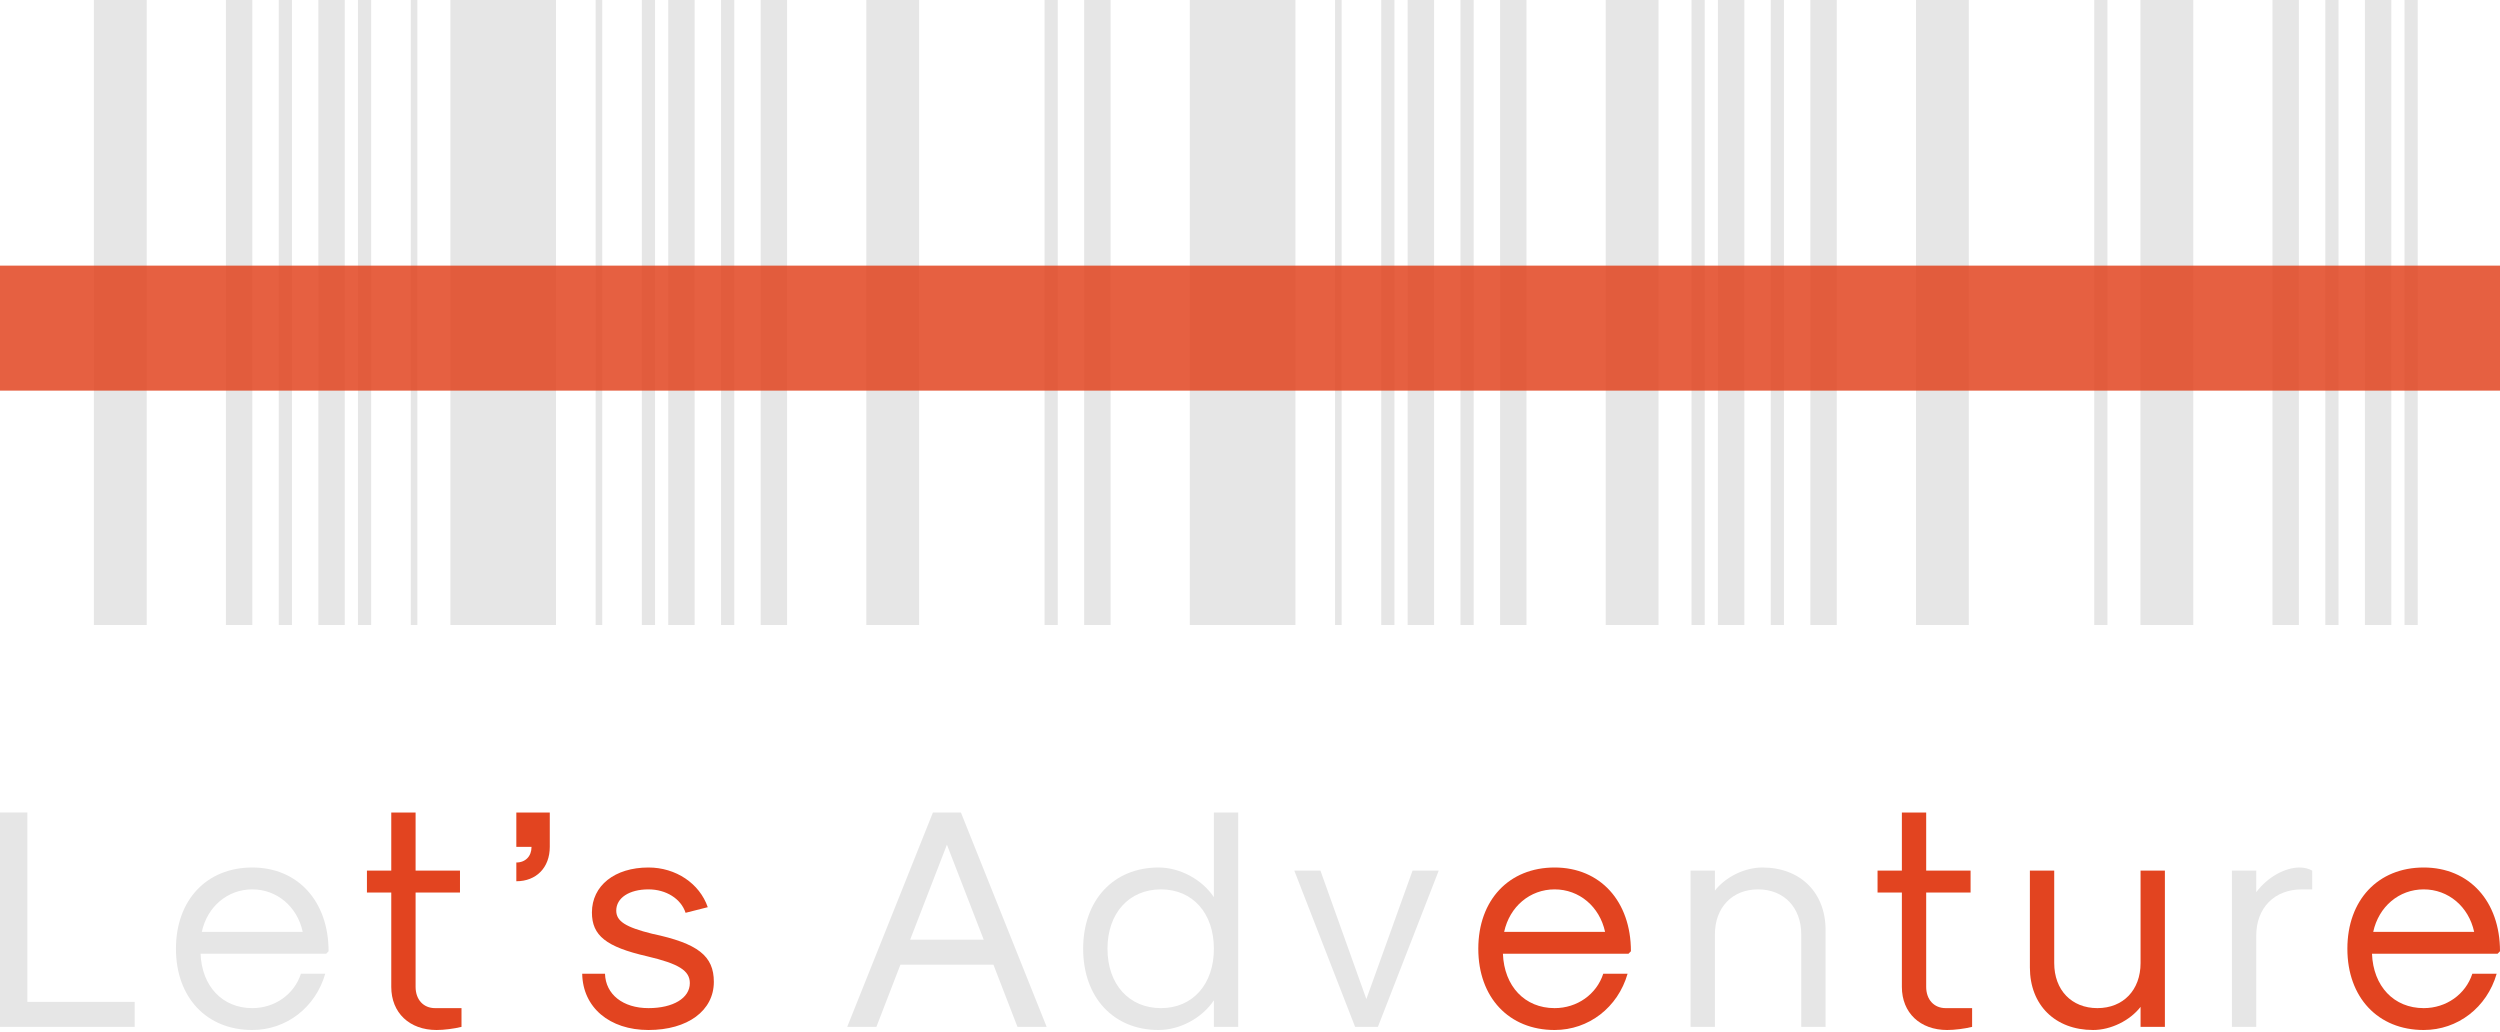
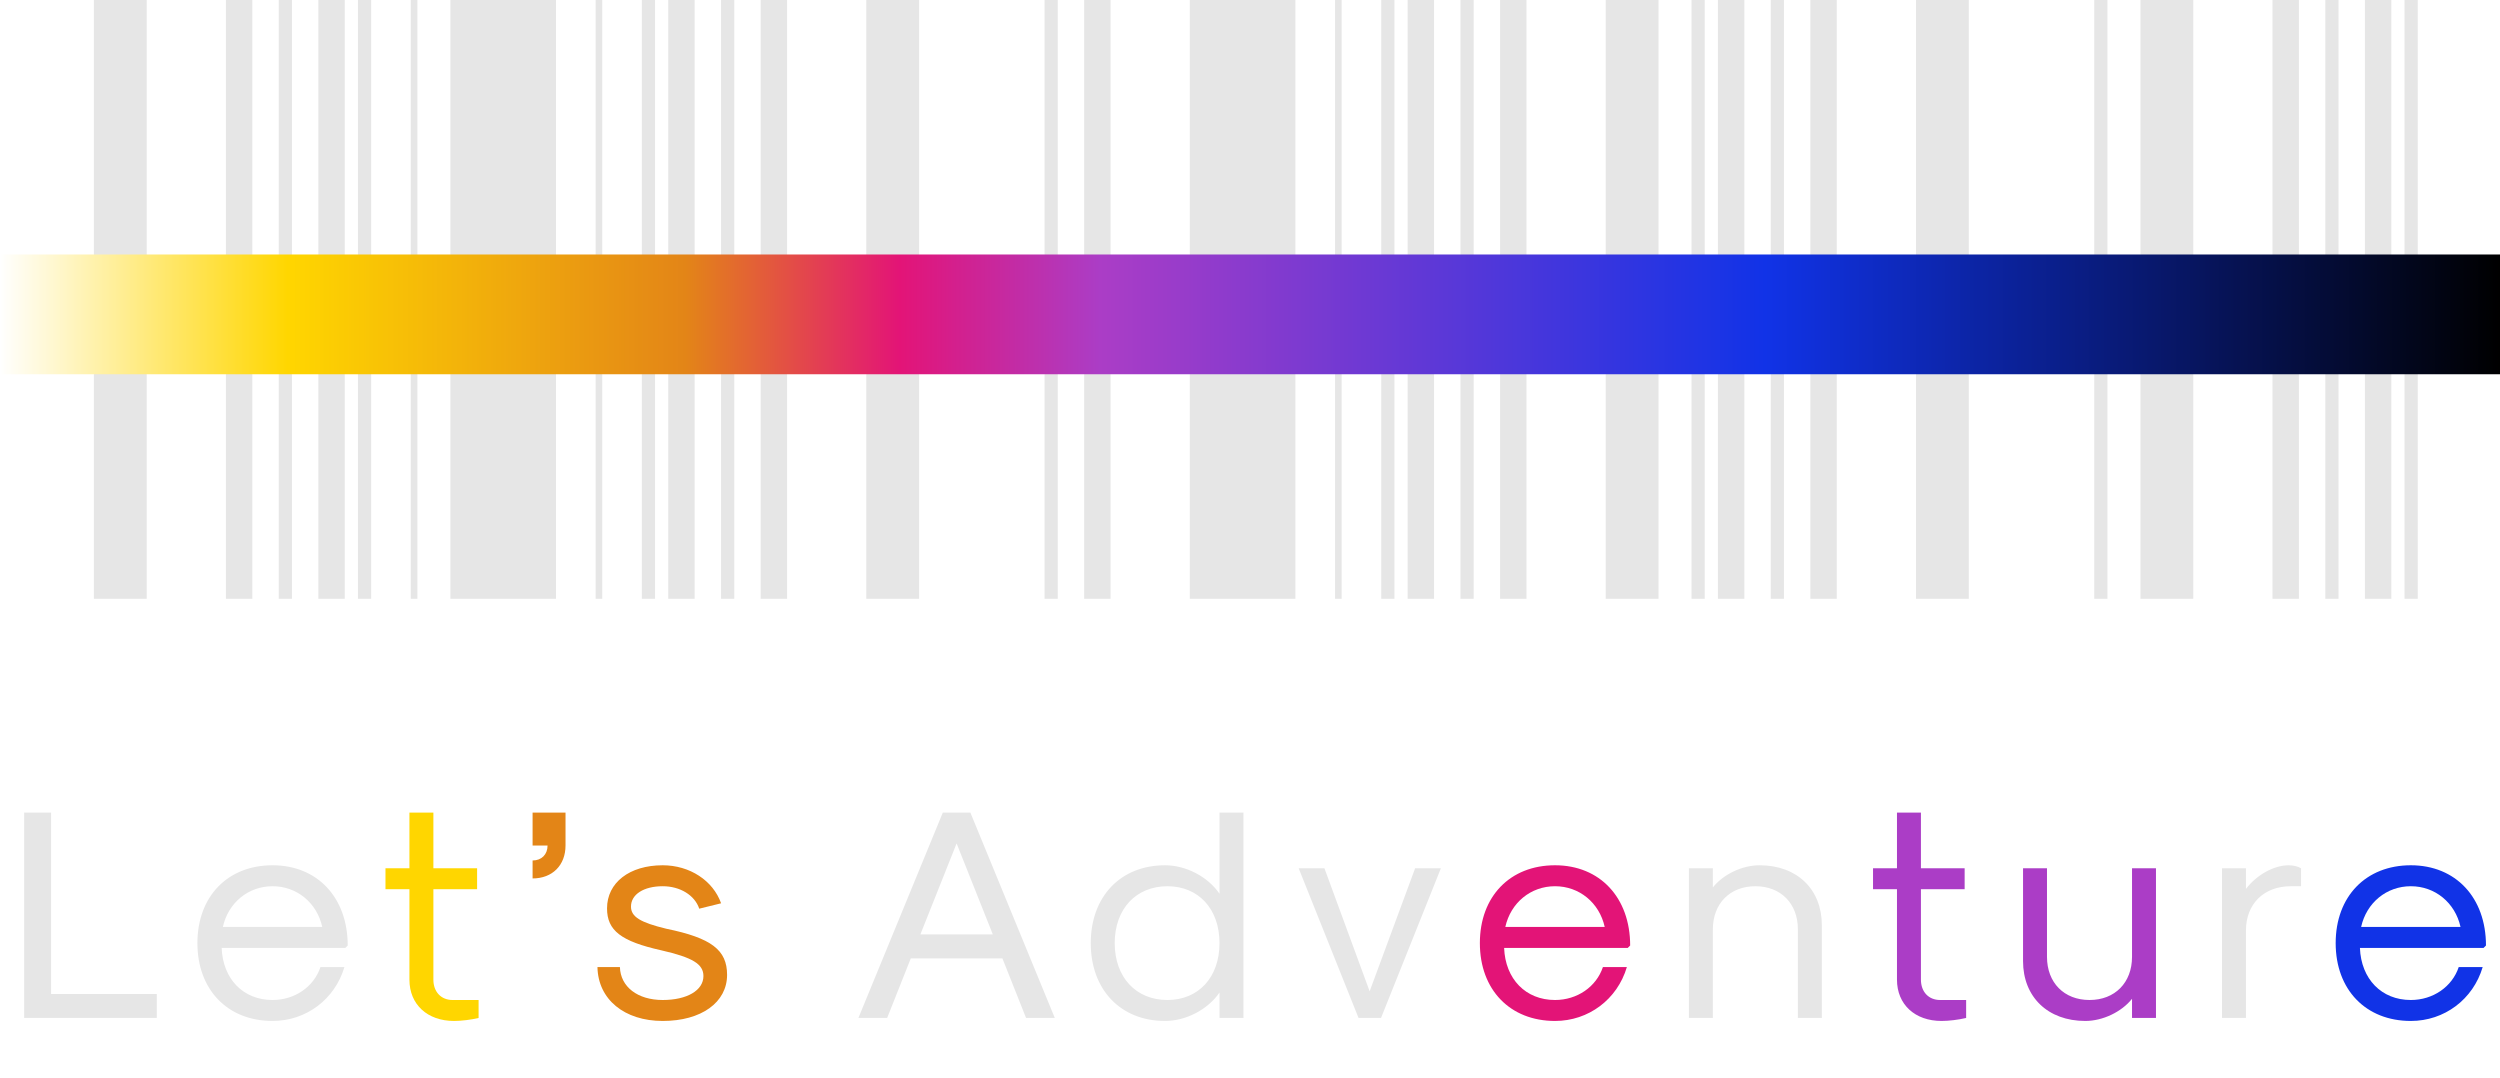
- <svg xmlns="http://www.w3.org/2000/svg" width="160" height="66" viewBox="0 0 160 66" fill="none">
-   <path fill-rule="evenodd" clip-rule="evenodd" d="M6.009 0H9.389V40H6.009V0ZM136.989 0H140.369V40H136.989V0ZM35.585 0H28.825V40H35.585V0ZM76.147 0H82.907V40H76.147V0ZM16.149 0H14.459V40H16.149V0ZM145.439 0H147.129V40H145.439V0ZM22.065 0H20.375V40H22.065V0ZM151.355 0H153.045V40H151.355V0ZM23.755 0H22.91V40H23.755V0ZM153.89 0H154.735V40H153.89V0ZM18.684 0H17.84V40H18.684V0ZM148.82 0H149.665V40H148.82V0ZM26.712 0H26.29V40H26.712V0ZM58.824 0H55.444L55.444 40H58.824L58.824 0ZM122.624 0H126.004V40H122.624L122.624 0ZM106.145 0H102.765L102.765 40H106.145V0ZM48.683 0H50.373L50.373 40H48.683L48.683 0ZM117.553 0H115.863L115.863 40H117.553V0ZM69.386 0H71.077V40H69.386L69.386 0ZM97.695 0H96.005L96.005 40H97.695V0ZM42.768 0H44.458L44.458 40H42.768L42.768 0ZM111.638 0H109.948L109.948 40H111.638V0ZM90.09 0H91.78V40H90.09L90.09 0ZM41.923 0H41.078L41.078 40H41.923L41.923 0ZM108.258 0H109.103V40H108.258V0ZM89.245 0H88.4V40H89.245V0ZM46.148 0H46.993L46.993 40H46.148L46.148 0ZM114.173 0H113.328V40H114.173V0ZM66.851 0H67.696V40H66.851L66.851 0ZM134.876 0H134.031V40H134.876V0ZM93.47 0H94.315V40H93.47V0ZM38.543 0H38.12L38.12 40H38.543L38.543 0ZM85.442 0H85.865V40H85.442V0Z" fill="#E6E6E6" />
-   <path fill-rule="evenodd" clip-rule="evenodd" d="M160 25H0L0 17H160V25Z" fill="#E24420" fill-opacity="0.85" />
-   <path d="M155.116 65.92C152.197 65.92 150.232 63.84 150.232 60.72C150.232 57.6 152.197 55.52 155.116 55.52C158.035 55.52 160 57.68 160 60.88L159.844 61.04H151.808C151.886 63.12 153.209 64.52 155.116 64.52C156.556 64.52 157.801 63.64 158.229 62.32H159.786C159.163 64.48 157.295 65.92 155.116 65.92ZM151.886 59.64H158.346C157.996 58.02 156.692 56.92 155.116 56.92C153.54 56.92 152.236 58.02 151.886 59.64Z" fill="#E24420" />
-   <path d="M142.843 65.72V55.72H144.4V57.1C145.1 56.16 146.209 55.52 147.182 55.52C147.474 55.52 147.786 55.6 147.98 55.72V56.92H147.319C145.567 56.92 144.4 58.1 144.4 59.88V65.72H142.843Z" fill="#E6E6E6" />
-   <path d="M138.553 55.72V65.72H136.996V64.44C136.315 65.32 135.089 65.92 133.961 65.92C131.528 65.92 129.913 64.32 129.913 61.92V55.72H131.47V61.64C131.47 63.36 132.579 64.52 134.233 64.52C135.887 64.52 136.996 63.36 136.996 61.64V55.72H138.553Z" fill="#E24420" />
-   <path d="M124.619 65.92C122.887 65.92 121.72 64.82 121.72 63.16V57.12H120.163V55.72H121.72V52H123.276V55.72H126.117V57.12H123.276V63.16C123.276 63.98 123.782 64.52 124.522 64.52H126.215V65.72C125.728 65.84 125.086 65.92 124.619 65.92Z" fill="#E24420" />
-   <path d="M108.197 65.72V55.72H109.754V57C110.435 56.12 111.661 55.52 112.789 55.52C115.222 55.52 116.837 57.12 116.837 59.52V65.72H115.28V59.8C115.28 58.08 114.171 56.92 112.517 56.92C110.863 56.92 109.754 58.08 109.754 59.8V65.72H108.197Z" fill="#E6E6E6" />
-   <path d="M99.495 65.92C96.576 65.92 94.611 63.84 94.611 60.72C94.611 57.6 96.576 55.52 99.495 55.52C102.414 55.52 104.379 57.68 104.379 60.88L104.223 61.04H96.187C96.265 63.12 97.588 64.52 99.495 64.52C100.935 64.52 102.18 63.64 102.608 62.32H104.165C103.542 64.48 101.674 65.92 99.495 65.92ZM96.265 59.64H102.725C102.375 58.02 101.071 56.92 99.495 56.92C97.919 56.92 96.615 58.02 96.265 59.64Z" fill="#E24420" />
-   <path d="M86.727 65.72L82.835 55.72H84.508L87.447 63.94L90.404 55.72H92.078L88.186 65.72H86.727Z" fill="#E6E6E6" />
-   <path d="M74.148 65.92C71.268 65.92 69.322 63.84 69.322 60.72C69.322 57.6 71.268 55.52 74.148 55.52C75.51 55.52 76.93 56.28 77.689 57.42V52H79.246V65.72H77.689V64.02C76.93 65.16 75.51 65.92 74.148 65.92ZM74.303 64.52C76.327 64.52 77.689 63 77.689 60.72C77.689 58.44 76.327 56.92 74.303 56.92C72.26 56.92 70.879 58.44 70.879 60.72C70.879 63 72.26 64.52 74.303 64.52Z" fill="#E6E6E6" />
-   <path d="M65.118 65.72L63.58 61.74H57.626L56.089 65.72H54.221L59.708 52H61.498L66.986 65.72H65.118ZM58.249 60.14H62.958L60.603 54.06L58.249 60.14Z" fill="#E6E6E6" />
-   <path d="M41.502 65.92C39.012 65.92 37.299 64.48 37.261 62.32H38.72C38.759 63.64 39.868 64.52 41.502 64.52C43.079 64.52 44.149 63.88 44.149 62.92C44.149 62.12 43.448 61.68 41.405 61.2C38.798 60.6 37.883 59.88 37.883 58.4C37.883 56.68 39.343 55.52 41.502 55.52C43.254 55.52 44.772 56.54 45.297 58.06L43.877 58.42C43.585 57.52 42.631 56.92 41.502 56.92C40.277 56.92 39.44 57.46 39.44 58.28C39.44 58.96 40.043 59.34 41.736 59.76C44.674 60.38 45.686 61.18 45.686 62.84C45.686 64.68 44.013 65.92 41.502 65.92Z" fill="#E24420" />
-   <path d="M33.045 56.4V55.2C33.629 55.2 34.018 54.8 34.018 54.2H33.045V52H35.186V54.2C35.186 55.52 34.329 56.4 33.045 56.4Z" fill="#E24420" />
-   <path d="M27.94 65.92C26.208 65.92 25.041 64.82 25.041 63.16V57.12H23.484V55.72H25.041V52H26.598V55.72H29.439V57.12H26.598V63.16C26.598 63.98 27.104 64.52 27.843 64.52H29.536V65.72C29.049 65.84 28.407 65.92 27.94 65.92Z" fill="#E24420" />
-   <path d="M16.145 65.92C13.226 65.92 11.261 63.84 11.261 60.72C11.261 57.6 13.226 55.52 16.145 55.52C19.064 55.52 21.029 57.68 21.029 60.88L20.874 61.04H12.837C12.915 63.12 14.238 64.52 16.145 64.52C17.585 64.52 18.831 63.64 19.259 62.32H20.815C20.193 64.48 18.325 65.92 16.145 65.92ZM12.915 59.64H19.375C19.025 58.02 17.721 56.92 16.145 56.92C14.569 56.92 13.265 58.02 12.915 59.64Z" fill="#E6E6E6" />
-   <path d="M0 65.72V52H1.751V64.12H8.62V65.72H0Z" fill="#E6E6E6" />
+ <svg xmlns="http://www.w3.org/2000/svg" width="167" height="72" viewBox="0 0 167 72" fill="none">
+   <path fill-rule="evenodd" clip-rule="evenodd" d="M6.272 0H9.8V40H6.272V0ZM142.983 0H146.511V40H142.983V0ZM37.142 0H30.086V40H37.142V0ZM79.478 0H86.534V40H79.478V0ZM16.856 0H15.092V40H16.856V0ZM151.803 0H153.567V40H151.803V0ZM23.03 0H21.266V40H23.03V0ZM157.977 0H159.741V40H157.977V0ZM24.794 0H23.912V40H24.794V0ZM160.623 0H161.505V40H160.623V0ZM19.502 0H18.62V40H19.502V0ZM155.331 0H156.213V40H155.331V0ZM27.881 0H27.44V40H27.881V0ZM61.397 0H57.869L57.869 40H61.397L61.397 0ZM127.988 0H131.516V40H127.988L127.988 0ZM110.789 0H107.261L107.261 40H110.789V0ZM50.813 0H52.577L52.577 40H50.813L50.813 0ZM122.696 0H120.932L120.932 40H122.696V0ZM72.422 0H74.186V40H72.422L72.422 0ZM101.969 0H100.205L100.205 40H101.969V0ZM44.639 0H46.403L46.403 40H44.639L44.639 0ZM116.522 0H114.758L114.758 40H116.522V0ZM94.031 0H95.795V40H94.031L94.031 0ZM43.757 0H42.875L42.875 40H43.757L43.757 0ZM112.994 0H113.876V40H112.994V0ZM93.149 0H92.267V40H93.149V0ZM48.167 0H49.049L49.049 40H48.167L48.167 0ZM119.169 0H118.287V40H119.169V0ZM69.776 0H70.658V40H69.776L69.776 0ZM140.778 0H139.896V40H140.778V0ZM97.559 0H98.441V40H97.559V0ZM40.229 0H39.788L39.788 40H40.229L40.229 0ZM89.18 0H89.621V40H89.18V0Z" fill="#E6E6E6" />
+   <line y1="21" x2="167" y2="21" stroke="url(#paint0_linear_1228_1536)" stroke-width="8" />
+   <path d="M1.613 68V54.28H3.413V66.4H10.473V68H1.613ZM18.207 68.2C15.207 68.2 13.187 66.12 13.187 63C13.187 59.88 15.207 57.8 18.207 57.8C21.207 57.8 23.227 59.96 23.227 63.16L23.067 63.32H14.807C14.887 65.4 16.247 66.8 18.207 66.8C19.687 66.8 20.967 65.92 21.407 64.6H23.007C22.367 66.76 20.447 68.2 18.207 68.2ZM14.887 61.92H21.527C21.167 60.3 19.827 59.2 18.207 59.2C16.587 59.2 15.247 60.3 14.887 61.92ZM68.541 68L66.961 64.02H60.841L59.261 68H57.341L62.981 54.28H64.821L70.461 68H68.541ZM61.481 62.42H66.321L63.901 56.34L61.481 62.42ZM77.823 68.2C74.863 68.2 72.863 66.12 72.863 63C72.863 59.88 74.863 57.8 77.823 57.8C79.223 57.8 80.683 58.56 81.463 59.7V54.28H83.063V68H81.463V66.3C80.683 67.44 79.223 68.2 77.823 68.2ZM77.983 66.8C80.063 66.8 81.463 65.28 81.463 63C81.463 60.72 80.063 59.2 77.983 59.2C75.883 59.2 74.463 60.72 74.463 63C74.463 65.28 75.883 66.8 77.983 66.8ZM90.751 68L86.751 58H88.472L91.492 66.22L94.531 58H96.251L92.251 68H90.751ZM112.819 68V58H114.419V59.28C115.119 58.4 116.379 57.8 117.539 57.8C120.039 57.8 121.699 59.4 121.699 61.8V68H120.099V62.08C120.099 60.36 118.959 59.2 117.259 59.2C115.559 59.2 114.419 60.36 114.419 62.08V68H112.819ZM148.429 68V58H150.029V59.38C150.749 58.44 151.889 57.8 152.889 57.8C153.189 57.8 153.509 57.88 153.709 58V59.2H153.029C151.229 59.2 150.029 60.38 150.029 62.16V68H148.429Z" fill="#E6E6E6" />
+   <path d="M30.33 68.2C28.55 68.2 27.35 67.1 27.35 65.44V59.4H25.75V58H27.35V54.28H28.95V58H31.87V59.4H28.95V65.44C28.95 66.26 29.47 66.8 30.23 66.8H31.97V68C31.47 68.12 30.81 68.2 30.33 68.2Z" fill="#FFD600" />
+   <path d="M35.577 58.68V57.48C36.177 57.48 36.577 57.08 36.577 56.48H35.577V54.28H37.777V56.48C37.777 57.8 36.897 58.68 35.577 58.68ZM44.27 68.2C41.709 68.2 39.95 66.76 39.91 64.6H41.41C41.45 65.92 42.59 66.8 44.27 66.8C45.889 66.8 46.989 66.16 46.989 65.2C46.989 64.4 46.27 63.96 44.169 63.48C41.489 62.88 40.55 62.16 40.55 60.68C40.55 58.96 42.05 57.8 44.27 57.8C46.069 57.8 47.63 58.82 48.169 60.34L46.709 60.7C46.41 59.8 45.429 59.2 44.27 59.2C43.01 59.2 42.15 59.74 42.15 60.56C42.15 61.24 42.77 61.62 44.51 62.04C47.529 62.66 48.569 63.46 48.569 65.12C48.569 66.96 46.849 68.2 44.27 68.2Z" fill="#E38517" />
+   <path d="M103.875 68.2C100.875 68.2 98.855 66.12 98.855 63C98.855 59.88 100.875 57.8 103.875 57.8C106.875 57.8 108.895 59.96 108.895 63.16L108.735 63.32H100.475C100.555 65.4 101.915 66.8 103.875 66.8C105.355 66.8 106.635 65.92 107.075 64.6H108.675C108.035 66.76 106.115 68.2 103.875 68.2ZM100.555 61.92H107.195C106.835 60.3 105.495 59.2 103.875 59.2C102.255 59.2 100.915 60.3 100.555 61.92Z" fill="#E31477" />
+   <path d="M129.698 68.2C127.918 68.2 126.718 67.1 126.718 65.44V59.4H125.118V58H126.718V54.28H128.318V58H131.238V59.4H128.318V65.44C128.318 66.26 128.838 66.8 129.598 66.8H131.338V68C130.838 68.12 130.178 68.2 129.698 68.2ZM144.019 58V68H142.419V66.72C141.719 67.6 140.459 68.2 139.299 68.2C136.799 68.2 135.139 66.6 135.139 64.2V58H136.739V63.92C136.739 65.64 137.879 66.8 139.579 66.8C141.279 66.8 142.419 65.64 142.419 63.92V58H144.019Z" fill="#AB3DC6" />
+   <path d="M161.043 68.2C158.043 68.2 156.023 66.12 156.023 63C156.023 59.88 158.043 57.8 161.043 57.8C164.043 57.8 166.063 59.96 166.063 63.16L165.903 63.32H157.643C157.723 65.4 159.083 66.8 161.043 66.8C162.523 66.8 163.803 65.92 164.243 64.6H165.843C165.203 66.76 163.283 68.2 161.043 68.2ZM157.723 61.92H164.363C164.003 60.3 162.663 59.2 161.043 59.2C159.423 59.2 158.083 60.3 157.723 61.92Z" fill="#1133E7" />
+   <defs>
+     <linearGradient id="paint0_linear_1228_1536" x1="0" y1="25.5" x2="167" y2="25.5" gradientUnits="userSpaceOnUse">
+       <stop stop-color="white" />
+       <stop offset="0.115" stop-color="#FFD600" />
+       <stop offset="0.274" stop-color="#E38517" />
+       <stop offset="0.36" stop-color="#E31477" />
+       <stop offset="0.44" stop-color="#AB3DC6" />
+       <stop offset="0.706" stop-color="#1133E7" />
+       <stop offset="1" />
+     </linearGradient>
+   </defs>
</svg>
